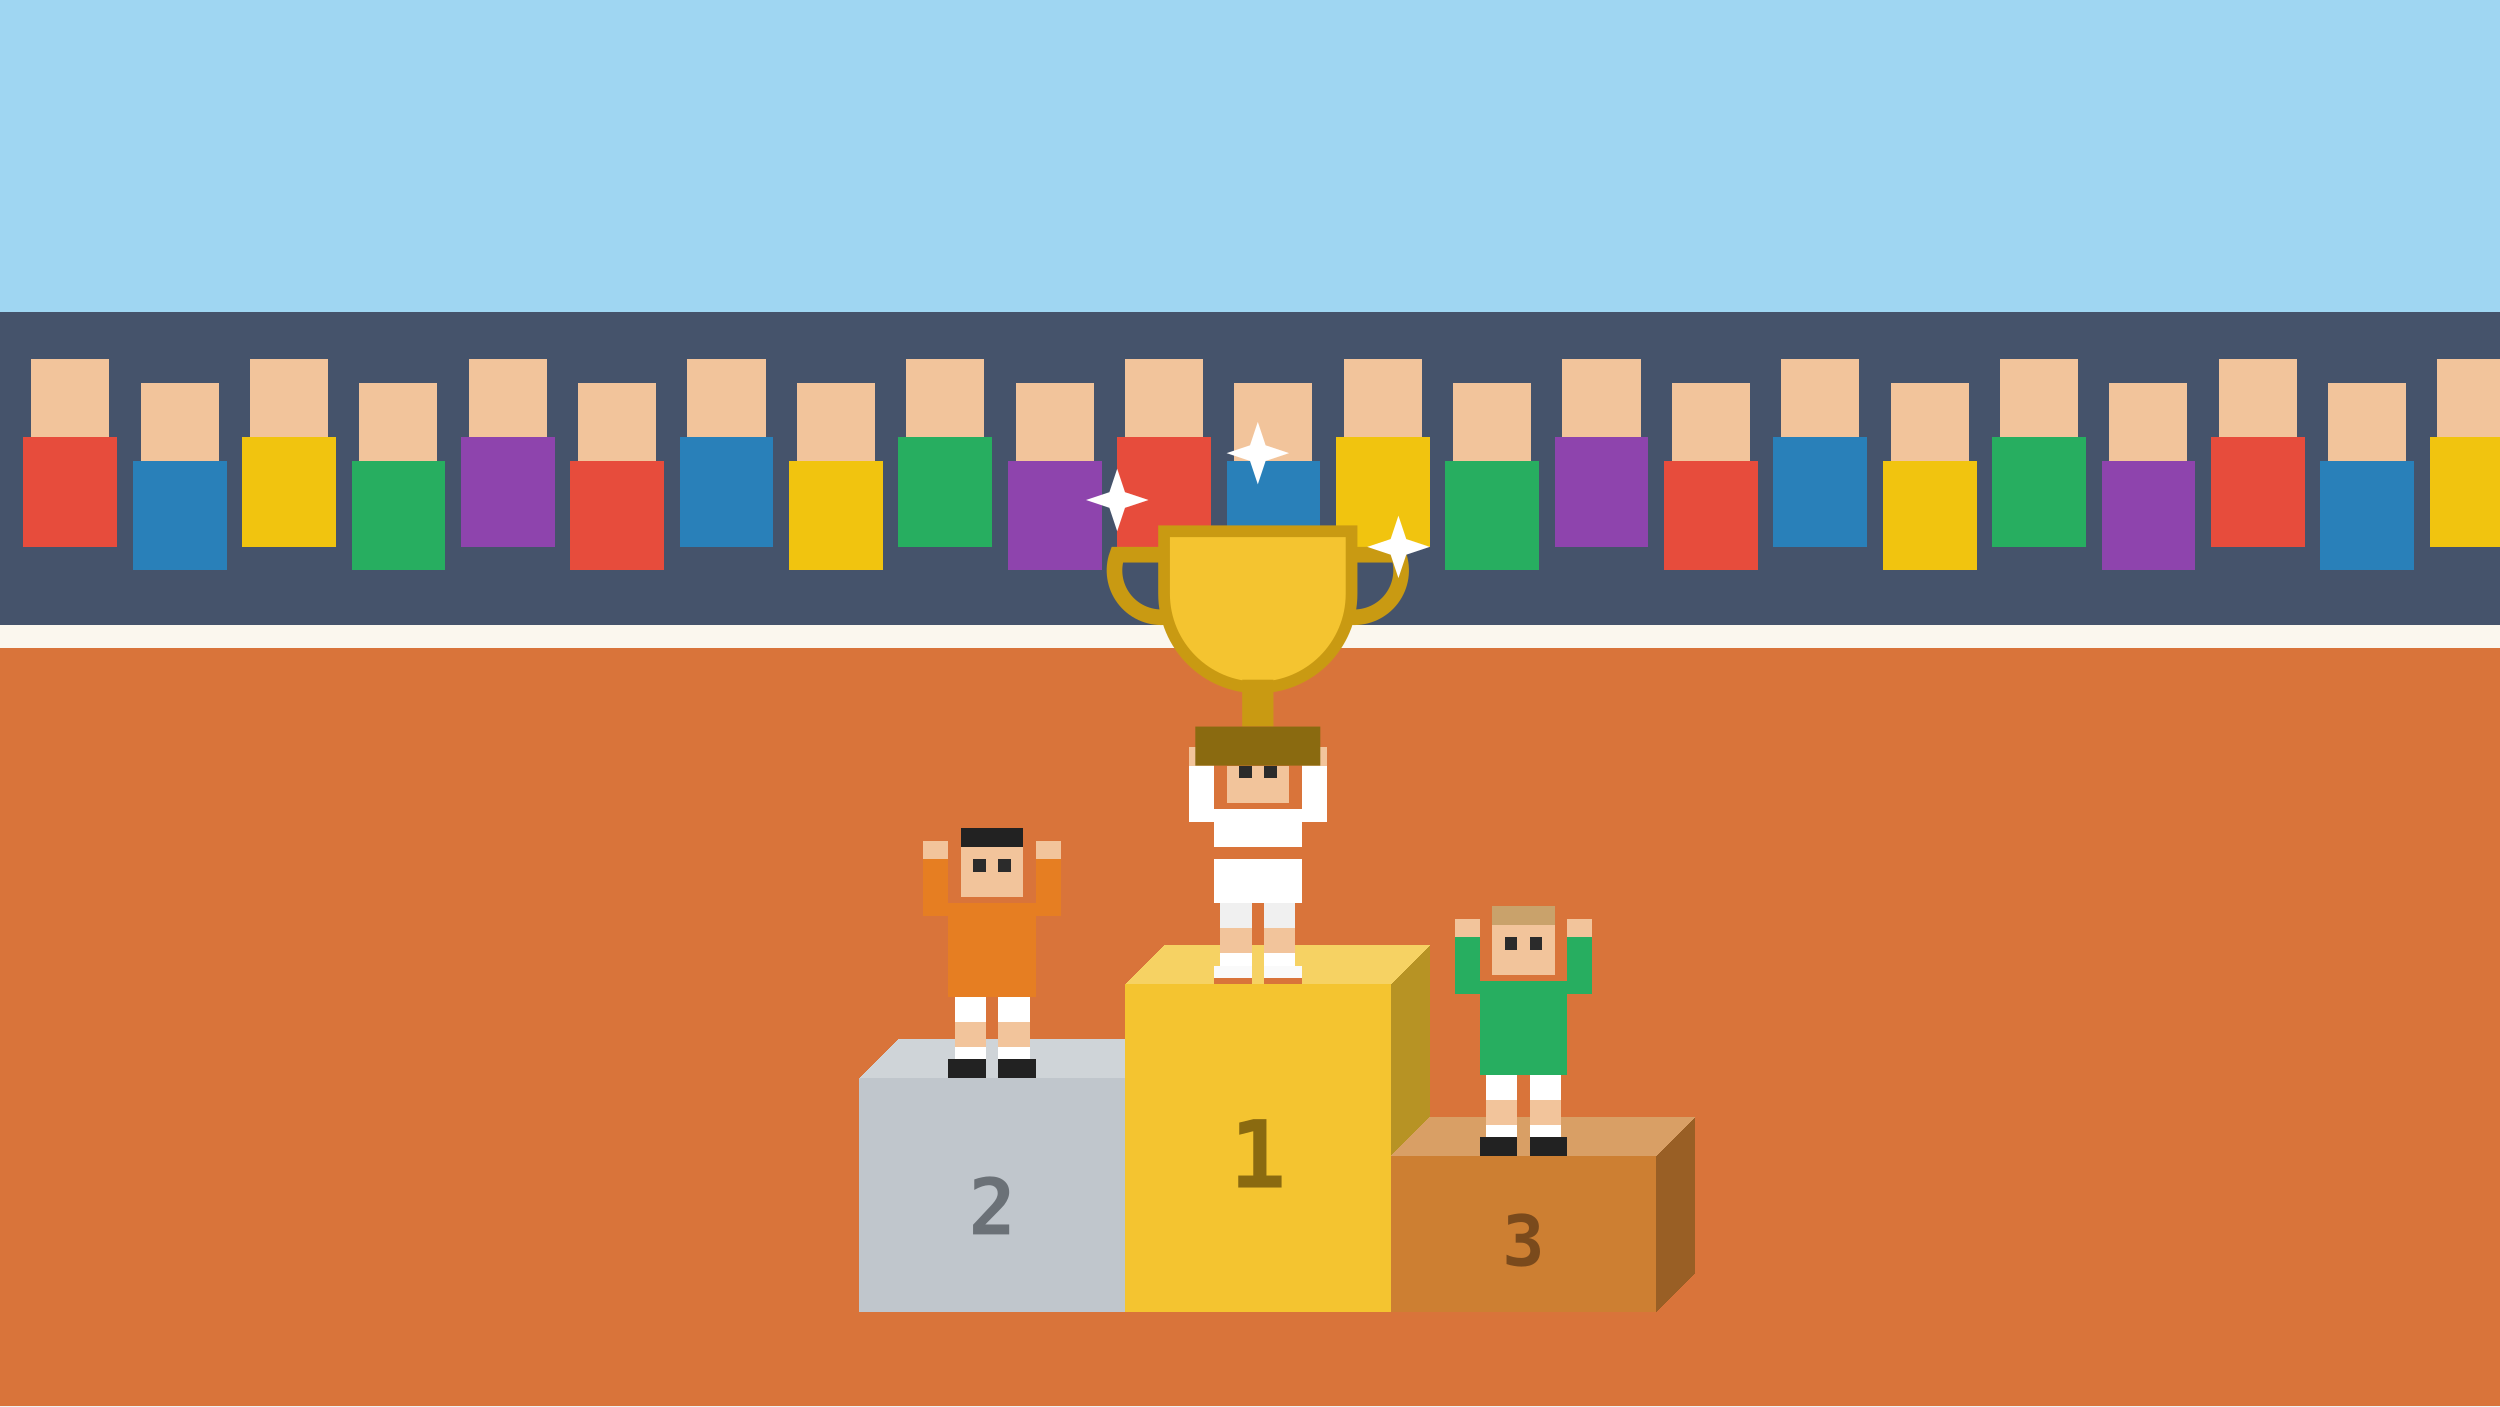
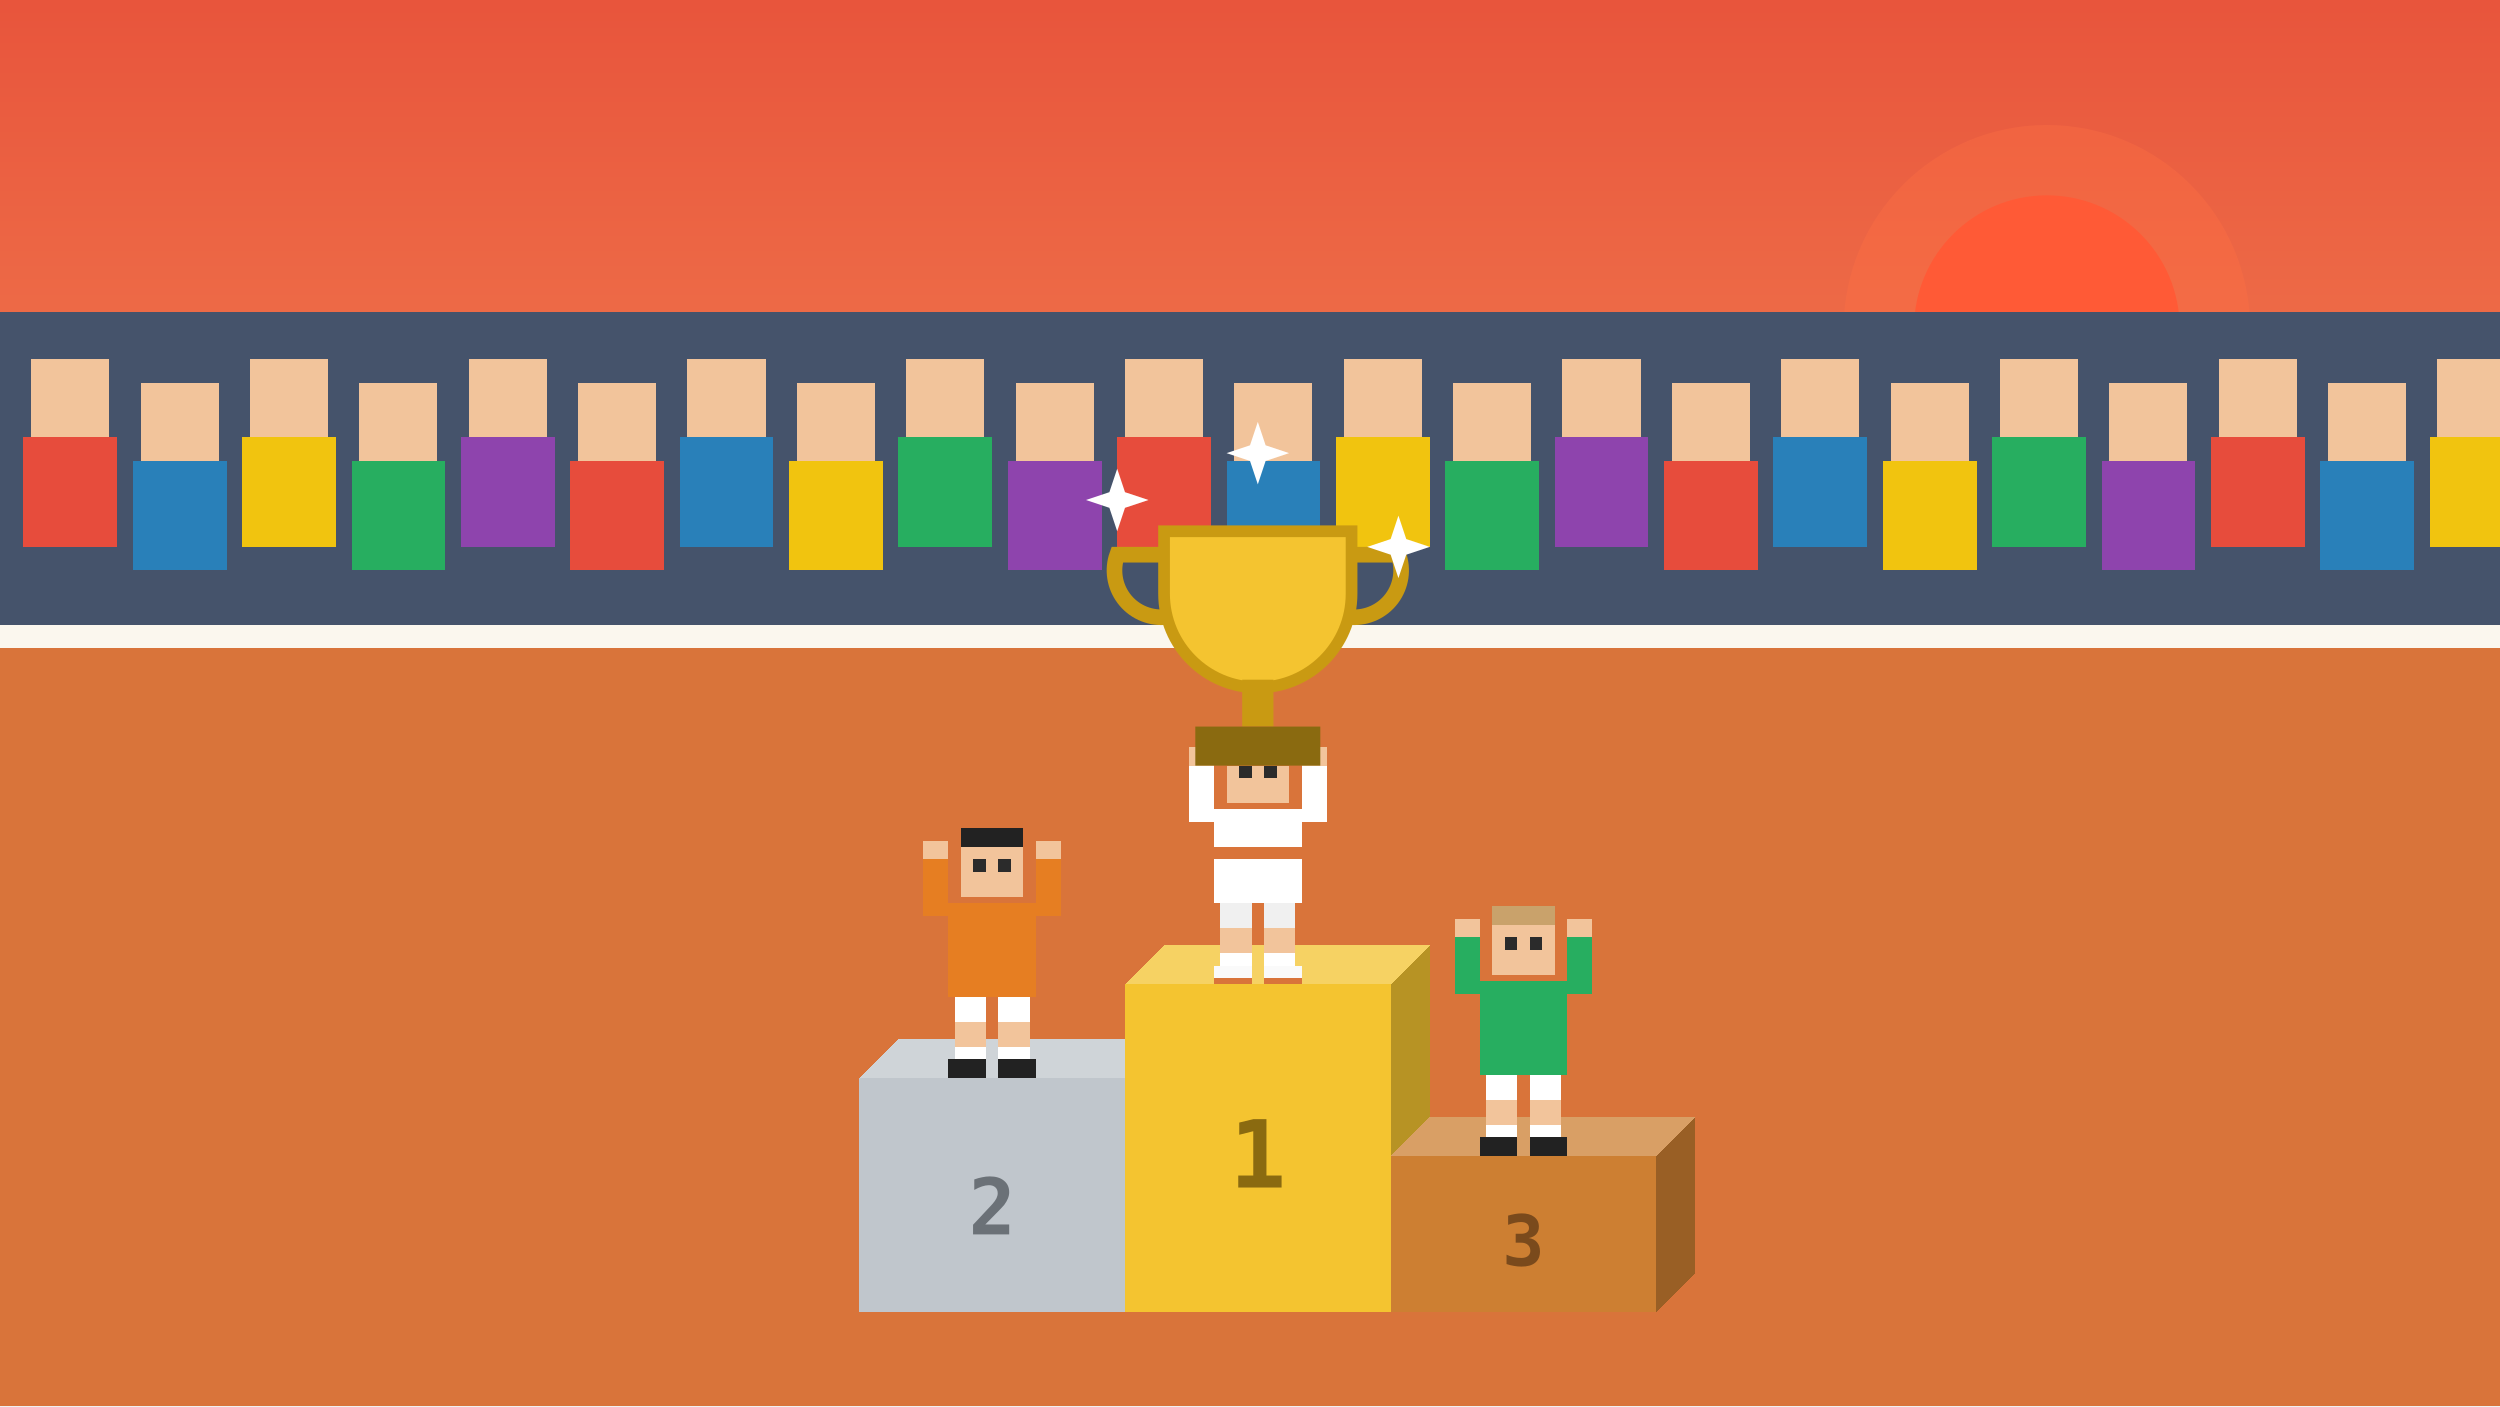
<svg xmlns="http://www.w3.org/2000/svg" viewBox="0 0 320 180" shape-rendering="crispEdges">
-   <defs />
-   <rect x="0" y="0" width="320" height="180" fill="#9fd6f2" />
+   <defs>
+     <linearGradient id="evening" x1="0" y1="0" x2="0" y2="1">
+       <stop offset="0" stop-color="#e8553c" />
+       <stop offset="1" stop-color="#ffb36b" />
+     </linearGradient>
+   </defs>
+   <rect x="0" y="0" width="320" height="180" fill="url(#evening)" />
+   <g shape-rendering="auto">
+     <circle cx="262" cy="42" r="26" fill="#ff7043" opacity="0.35" />
+     <circle cx="262" cy="42" r="17" fill="#ff5a36" />
+   </g>
  <rect x="0" y="40" width="320" height="40" fill="#45536b" />
  <g>
    <animateTransform attributeName="transform" type="translate" values="0 0;0 -2;0 0" dur="0.90s" begin="0.0s" repeatCount="indefinite" />
    <rect x="4" y="46" width="10" height="10" fill="#f2c49b" />
    <rect x="3" y="56" width="12" height="14" fill="#e74c3c" />
  </g>
  <g>
    <animateTransform attributeName="transform" type="translate" values="0 0;0 -2;0 0" dur="1.05s" begin="0.2s" repeatCount="indefinite" />
    <rect x="18" y="49" width="10" height="10" fill="#f2c49b" />
    <rect x="17" y="59" width="12" height="14" fill="#2980b9" />
  </g>
  <g>
    <animateTransform attributeName="transform" type="translate" values="0 0;0 -2;0 0" dur="1.20s" begin="0.4s" repeatCount="indefinite" />
    <rect x="32" y="46" width="10" height="10" fill="#f2c49b" />
    <rect x="31" y="56" width="12" height="14" fill="#f1c40f" />
  </g>
  <g>
    <animateTransform attributeName="transform" type="translate" values="0 0;0 -2;0 0" dur="1.35s" begin="0.6s" repeatCount="indefinite" />
    <rect x="46" y="49" width="10" height="10" fill="#f2c49b" />
    <rect x="45" y="59" width="12" height="14" fill="#27ae60" />
  </g>
  <g>
    <animateTransform attributeName="transform" type="translate" values="0 0;0 -2;0 0" dur="0.90s" begin="0.8s" repeatCount="indefinite" />
    <rect x="60" y="46" width="10" height="10" fill="#f2c49b" />
    <rect x="59" y="56" width="12" height="14" fill="#8e44ad" />
  </g>
  <g>
    <animateTransform attributeName="transform" type="translate" values="0 0;0 -2;0 0" dur="1.05s" begin="0.0s" repeatCount="indefinite" />
    <rect x="74" y="49" width="10" height="10" fill="#f2c49b" />
    <rect x="73" y="59" width="12" height="14" fill="#e74c3c" />
  </g>
  <g>
    <animateTransform attributeName="transform" type="translate" values="0 0;0 -2;0 0" dur="1.20s" begin="0.2s" repeatCount="indefinite" />
    <rect x="88" y="46" width="10" height="10" fill="#f2c49b" />
    <rect x="87" y="56" width="12" height="14" fill="#2980b9" />
  </g>
  <g>
    <animateTransform attributeName="transform" type="translate" values="0 0;0 -2;0 0" dur="1.35s" begin="0.4s" repeatCount="indefinite" />
    <rect x="102" y="49" width="10" height="10" fill="#f2c49b" />
    <rect x="101" y="59" width="12" height="14" fill="#f1c40f" />
  </g>
  <g>
    <animateTransform attributeName="transform" type="translate" values="0 0;0 -2;0 0" dur="0.90s" begin="0.6s" repeatCount="indefinite" />
    <rect x="116" y="46" width="10" height="10" fill="#f2c49b" />
    <rect x="115" y="56" width="12" height="14" fill="#27ae60" />
  </g>
  <g>
    <animateTransform attributeName="transform" type="translate" values="0 0;0 -2;0 0" dur="1.05s" begin="0.8s" repeatCount="indefinite" />
    <rect x="130" y="49" width="10" height="10" fill="#f2c49b" />
    <rect x="129" y="59" width="12" height="14" fill="#8e44ad" />
  </g>
  <g>
    <animateTransform attributeName="transform" type="translate" values="0 0;0 -2;0 0" dur="1.20s" begin="0.0s" repeatCount="indefinite" />
    <rect x="144" y="46" width="10" height="10" fill="#f2c49b" />
    <rect x="143" y="56" width="12" height="14" fill="#e74c3c" />
  </g>
  <g>
    <animateTransform attributeName="transform" type="translate" values="0 0;0 -2;0 0" dur="1.35s" begin="0.2s" repeatCount="indefinite" />
    <rect x="158" y="49" width="10" height="10" fill="#f2c49b" />
    <rect x="157" y="59" width="12" height="14" fill="#2980b9" />
  </g>
  <g>
    <animateTransform attributeName="transform" type="translate" values="0 0;0 -2;0 0" dur="0.90s" begin="0.4s" repeatCount="indefinite" />
    <rect x="172" y="46" width="10" height="10" fill="#f2c49b" />
    <rect x="171" y="56" width="12" height="14" fill="#f1c40f" />
  </g>
  <g>
    <animateTransform attributeName="transform" type="translate" values="0 0;0 -2;0 0" dur="1.05s" begin="0.6s" repeatCount="indefinite" />
    <rect x="186" y="49" width="10" height="10" fill="#f2c49b" />
    <rect x="185" y="59" width="12" height="14" fill="#27ae60" />
  </g>
  <g>
    <animateTransform attributeName="transform" type="translate" values="0 0;0 -2;0 0" dur="1.20s" begin="0.8s" repeatCount="indefinite" />
    <rect x="200" y="46" width="10" height="10" fill="#f2c49b" />
    <rect x="199" y="56" width="12" height="14" fill="#8e44ad" />
  </g>
  <g>
    <animateTransform attributeName="transform" type="translate" values="0 0;0 -2;0 0" dur="1.35s" begin="0.0s" repeatCount="indefinite" />
    <rect x="214" y="49" width="10" height="10" fill="#f2c49b" />
    <rect x="213" y="59" width="12" height="14" fill="#e74c3c" />
  </g>
  <g>
    <animateTransform attributeName="transform" type="translate" values="0 0;0 -2;0 0" dur="0.90s" begin="0.2s" repeatCount="indefinite" />
    <rect x="228" y="46" width="10" height="10" fill="#f2c49b" />
    <rect x="227" y="56" width="12" height="14" fill="#2980b9" />
  </g>
  <g>
    <animateTransform attributeName="transform" type="translate" values="0 0;0 -2;0 0" dur="1.05s" begin="0.4s" repeatCount="indefinite" />
    <rect x="242" y="49" width="10" height="10" fill="#f2c49b" />
    <rect x="241" y="59" width="12" height="14" fill="#f1c40f" />
  </g>
  <g>
    <animateTransform attributeName="transform" type="translate" values="0 0;0 -2;0 0" dur="1.20s" begin="0.6s" repeatCount="indefinite" />
    <rect x="256" y="46" width="10" height="10" fill="#f2c49b" />
    <rect x="255" y="56" width="12" height="14" fill="#27ae60" />
  </g>
  <g>
    <animateTransform attributeName="transform" type="translate" values="0 0;0 -2;0 0" dur="1.35s" begin="0.8s" repeatCount="indefinite" />
    <rect x="270" y="49" width="10" height="10" fill="#f2c49b" />
    <rect x="269" y="59" width="12" height="14" fill="#8e44ad" />
  </g>
  <g>
    <animateTransform attributeName="transform" type="translate" values="0 0;0 -2;0 0" dur="0.90s" begin="0.0s" repeatCount="indefinite" />
    <rect x="284" y="46" width="10" height="10" fill="#f2c49b" />
    <rect x="283" y="56" width="12" height="14" fill="#e74c3c" />
  </g>
  <g>
    <animateTransform attributeName="transform" type="translate" values="0 0;0 -2;0 0" dur="1.05s" begin="0.2s" repeatCount="indefinite" />
    <rect x="298" y="49" width="10" height="10" fill="#f2c49b" />
    <rect x="297" y="59" width="12" height="14" fill="#2980b9" />
  </g>
  <g>
    <animateTransform attributeName="transform" type="translate" values="0 0;0 -2;0 0" dur="1.20s" begin="0.4s" repeatCount="indefinite" />
    <rect x="312" y="46" width="10" height="10" fill="#f2c49b" />
    <rect x="311" y="56" width="12" height="14" fill="#f1c40f" />
  </g>
  <rect x="0" y="80" width="320" height="100" fill="#d9743a" />
  <rect x="0" y="80" width="320" height="3" fill="#fbf7ee" />
  <polygon points="110,138 115,133 149,133 144,138" fill="#cfd4d8" />
  <polygon points="144,138 149,133 149,163 144,168" fill="#909499" />
  <rect x="110" y="138" width="34" height="30" fill="#c0c6cc" />
  <polygon points="144,126 149,121 183,121 178,126" fill="#f6d263" />
  <polygon points="178,126 183,121 183,163 178,168" fill="#b79324" />
  <rect x="144" y="126" width="34" height="42" fill="#f4c430" />
  <polygon points="178,148 183,143 217,143 212,148" fill="#d99f65" />
  <polygon points="212,148 217,143 217,163 212,168" fill="#995f25" />
  <rect x="178" y="148" width="34" height="20" fill="#cd7f32" />
  <text x="161" y="152" font-family="monospace" font-size="12" font-weight="bold" text-anchor="middle" fill="#8a6a10">1</text>
  <text x="127" y="158" font-family="monospace" font-size="10" font-weight="bold" text-anchor="middle" fill="#6b7177">2</text>
  <text x="195" y="162" font-family="monospace" font-size="9" font-weight="bold" text-anchor="middle" fill="#7a4a1c">3</text>
  <g>
    <animateTransform attributeName="transform" type="translate" values="0 0; 0 -2; 0 0" dur="0.5s" repeatCount="indefinite" />
    <g>
      <animateTransform attributeName="transform" type="translate" values="0 0;0 -0.80;0 0" keyTimes="0;0.5;1" calcMode="spline" keySplines="0.4 0 0.6 1;0.4 0 0.6 1" dur="2.2s" begin="0.0s" repeatCount="indefinite" />
      <rect x="122.2" y="126.8" width="4.0" height="4.0" fill="#ffffff" />
      <rect x="127.8" y="126.8" width="4.0" height="4.0" fill="#ffffff" />
      <rect x="122.2" y="130.8" width="4.0" height="3.2" fill="#f2c49b" />
      <rect x="127.8" y="130.8" width="4.0" height="3.2" fill="#f2c49b" />
      <rect x="122.2" y="134.0" width="4.0" height="1.6" fill="#ffffff" />
      <rect x="127.8" y="134.0" width="4.0" height="1.6" fill="#ffffff" />
      <rect x="121.4" y="135.6" width="4.8" height="2.4" fill="#222222" />
      <rect x="127.8" y="135.6" width="4.8" height="2.4" fill="#222222" />
      <rect x="121.4" y="115.6" width="11.2" height="12.0" fill="#e67e22" />
      <rect x="123.0" y="106.0" width="8.0" height="8.8" fill="#f2c49b" />
      <rect x="123.0" y="106.0" width="8.0" height="2.4" fill="#222222" />
      <rect x="124.6" y="110.0" width="1.6" height="1.6" fill="#2b2b2b" />
      <rect x="127.8" y="110.0" width="1.6" height="1.6" fill="#2b2b2b" />
      <rect x="118.2" y="109.2" width="3.2" height="8.0" fill="#e67e22" />
      <rect x="132.6" y="109.2" width="3.2" height="8.0" fill="#e67e22" />
      <rect x="118.2" y="107.6" width="3.2" height="2.4" fill="#f2c49b" />
      <rect x="132.6" y="107.6" width="3.2" height="2.4" fill="#f2c49b" />
      <g opacity="0">
        <animate attributeName="opacity" values="0;0;1;0" keyTimes="0;0.92;0.96;1" dur="5.65s" begin="1.4s" repeatCount="indefinite" />
        <rect x="124.6" y="110.0" width="1.6" height="1.6" fill="#f2c49b" />
        <rect x="127.8" y="110.0" width="1.6" height="1.6" fill="#f2c49b" />
      </g>
    </g>
  </g>
  <g>
    <animateTransform attributeName="transform" type="translate" values="0 0; 0 -2; 0 0" dur="0.5s" repeatCount="indefinite" />
    <g>
      <animateTransform attributeName="transform" type="translate" values="0 0;0 -0.80;0 0" keyTimes="0;0.5;1" calcMode="spline" keySplines="0.4 0 0.6 1;0.4 0 0.6 1" dur="1.8s" begin="0.8s" repeatCount="indefinite" />
      <rect x="190.2" y="136.8" width="4.0" height="4.0" fill="#ffffff" />
      <rect x="195.8" y="136.8" width="4.0" height="4.0" fill="#ffffff" />
      <rect x="190.2" y="140.8" width="4.0" height="3.2" fill="#f2c49b" />
      <rect x="195.8" y="140.8" width="4.0" height="3.2" fill="#f2c49b" />
      <rect x="190.2" y="144.0" width="4.0" height="1.6" fill="#ffffff" />
      <rect x="195.8" y="144.0" width="4.0" height="1.6" fill="#ffffff" />
      <rect x="189.4" y="145.6" width="4.8" height="2.4" fill="#222222" />
      <rect x="195.8" y="145.6" width="4.8" height="2.4" fill="#222222" />
      <rect x="189.4" y="125.6" width="11.2" height="12.0" fill="#27ae60" />
      <rect x="191.0" y="116.0" width="8.0" height="8.8" fill="#f2c49b" />
      <rect x="191.0" y="116.0" width="8.0" height="2.4" fill="#c9a26b" />
      <rect x="192.6" y="120.0" width="1.6" height="1.6" fill="#2b2b2b" />
      <rect x="195.8" y="120.0" width="1.6" height="1.6" fill="#2b2b2b" />
      <rect x="186.2" y="119.2" width="3.2" height="8.0" fill="#27ae60" />
      <rect x="200.6" y="119.2" width="3.2" height="8.0" fill="#27ae60" />
      <rect x="186.2" y="117.6" width="3.2" height="2.4" fill="#f2c49b" />
      <rect x="200.6" y="117.6" width="3.2" height="2.4" fill="#f2c49b" />
      <g opacity="0">
        <animate attributeName="opacity" values="0;0;1;0" keyTimes="0;0.92;0.96;1" dur="3.40s" begin="2.1s" repeatCount="indefinite" />
        <rect x="192.6" y="120.0" width="1.6" height="1.6" fill="#f2c49b" />
        <rect x="195.8" y="120.0" width="1.6" height="1.6" fill="#f2c49b" />
      </g>
    </g>
  </g>
  <g>
    <animateTransform attributeName="transform" type="translate" values="0 0;0 -0.80;0 0" keyTimes="0;0.5;1" calcMode="spline" keySplines="0.4 0 0.6 1;0.4 0 0.6 1" dur="1.8s" begin="0.4s" repeatCount="indefinite" />
    <rect x="156.2" y="114.8" width="4.0" height="4.0" fill="#f0f0f0" />
    <rect x="161.8" y="114.8" width="4.0" height="4.0" fill="#f0f0f0" />
    <rect x="156.2" y="118.8" width="4.0" height="3.2" fill="#f2c49b" />
    <rect x="161.8" y="118.8" width="4.0" height="3.2" fill="#f2c49b" />
    <rect x="156.2" y="122.0" width="4.0" height="1.6" fill="#ffffff" />
    <rect x="161.8" y="122.0" width="4.0" height="1.6" fill="#ffffff" />
    <rect x="155.4" y="123.6" width="4.8" height="2.4" fill="#fafafa" />
    <rect x="161.8" y="123.6" width="4.8" height="2.4" fill="#fafafa" />
    <rect x="155.4" y="103.6" width="11.2" height="12.0" fill="#ffffff" />
    <rect x="157.0" y="94.0" width="8.0" height="8.8" fill="#f2c49b" />
    <rect x="157.0" y="94.0" width="8.0" height="2.4" fill="#5b3a22" />
    <rect x="158.6" y="98.0" width="1.6" height="1.6" fill="#2b2b2b" />
    <rect x="161.8" y="98.0" width="1.6" height="1.6" fill="#2b2b2b" />
    <rect x="152.2" y="97.2" width="3.2" height="8.0" fill="#ffffff" />
    <rect x="166.6" y="97.2" width="3.2" height="8.0" fill="#ffffff" />
    <rect x="152.2" y="95.6" width="3.2" height="2.4" fill="#f2c49b" />
    <rect x="166.6" y="95.6" width="3.2" height="2.4" fill="#f2c49b" />
    <rect x="157.0" y="96.4" width="8.0" height="1.6" fill="#d9743a" />
    <rect x="155.4" y="108.4" width="11.2" height="1.6" fill="#d9743a" />
    <rect x="155.4" y="125.2" width="4.8" height="0.8" fill="#d9743a" />
    <rect x="161.8" y="125.2" width="4.8" height="0.8" fill="#d9743a" />
    <g opacity="0">
      <animate attributeName="opacity" values="0;0;1;0" keyTimes="0;0.92;0.96;1" dur="5.20s" begin="2.8s" repeatCount="indefinite" />
      <rect x="158.6" y="98.0" width="1.6" height="1.6" fill="#f2c49b" />
      <rect x="161.8" y="98.0" width="1.6" height="1.6" fill="#f2c49b" />
    </g>
  </g>
  <g>
    <animateTransform attributeName="transform" type="translate" values="0 0; 0 -5; 0 0" dur="0.6s" repeatCount="indefinite" />
    <g shape-rendering="auto">
      <path d="M 149 68 h 24 v 8 a 12 12 0 0 1 -24 0 z" fill="#f4c430" stroke="#c99a12" stroke-width="1.5" />
      <path d="M 149 71 h -6 a 6 6 0 0 0 6 8" fill="none" stroke="#c99a12" stroke-width="2" />
      <path d="M 173 71 h 6 a 6 6 0 0 1 -6 8" fill="none" stroke="#c99a12" stroke-width="2" />
      <rect x="159" y="87" width="4" height="6" fill="#c99a12" />
      <rect x="153" y="93" width="16" height="5" fill="#8a6a10" />
    </g>
    <g shape-rendering="auto">
      <path d="M 143 60 L 144 63 L 147 64 L 144 65 L 143 68 L 142 65 L 139 64 L 142 63 Z" fill="#ffffff">
        <animate attributeName="opacity" values="0;1;0" dur="0.7s" begin="0s" repeatCount="indefinite" />
      </path>
      <path d="M 179 66 L 180 69 L 183 70 L 180 71 L 179 74 L 178 71 L 175 70 L 178 69 Z" fill="#ffffff">
        <animate attributeName="opacity" values="0;1;0" dur="0.7s" begin="0.4s" repeatCount="indefinite" />
      </path>
      <path d="M 161 54 L 162 57 L 165 58 L 162 59 L 161 62 L 160 59 L 157 58 L 160 57 Z" fill="#ffffff">
        <animate attributeName="opacity" values="0;1;0" dur="0.7s" begin="0.8s" repeatCount="indefinite" />
      </path>
    </g>
  </g>
  <g shape-rendering="auto">
    <circle cx="20" cy="48" r="3" fill="#ffffff" opacity="0">
      <animate attributeName="opacity" values="0;0;1;0" keyTimes="0;0.85;0.88;1" dur="1.60s" begin="0.0s" repeatCount="indefinite" />
    </circle>
  </g>
  <g shape-rendering="auto">
    <circle cx="73" cy="55" r="3" fill="#ffffff" opacity="0">
      <animate attributeName="opacity" values="0;0;1;0" keyTimes="0;0.85;0.88;1" dur="1.95s" begin="0.3s" repeatCount="indefinite" />
    </circle>
  </g>
  <g shape-rendering="auto">
    <circle cx="126" cy="62" r="3" fill="#ffffff" opacity="0">
      <animate attributeName="opacity" values="0;0;1;0" keyTimes="0;0.85;0.88;1" dur="2.30s" begin="0.6s" repeatCount="indefinite" />
    </circle>
  </g>
  <g shape-rendering="auto">
    <circle cx="179" cy="69" r="3" fill="#ffffff" opacity="0">
      <animate attributeName="opacity" values="0;0;1;0" keyTimes="0;0.85;0.88;1" dur="2.65s" begin="0.9s" repeatCount="indefinite" />
    </circle>
  </g>
  <g shape-rendering="auto">
    <circle cx="232" cy="52" r="3" fill="#ffffff" opacity="0">
      <animate attributeName="opacity" values="0;0;1;0" keyTimes="0;0.85;0.88;1" dur="1.60s" begin="1.2s" repeatCount="indefinite" />
    </circle>
  </g>
  <g shape-rendering="auto">
    <circle cx="285" cy="59" r="3" fill="#ffffff" opacity="0">
      <animate attributeName="opacity" values="0;0;1;0" keyTimes="0;0.85;0.88;1" dur="1.95s" begin="1.5s" repeatCount="indefinite" />
    </circle>
  </g>
  <rect x="0" y="-6" width="4" height="3" fill="#e74c3c">
    <animate attributeName="y" values="-6;180" dur="1.3s" begin="0.0s" repeatCount="indefinite" />
  </rect>
  <rect x="37" y="-6" width="4" height="3" fill="#f1c40f">
    <animate attributeName="y" values="-6;180" dur="1.55s" begin="0.3s" repeatCount="indefinite" />
  </rect>
  <rect x="74" y="-6" width="4" height="3" fill="#2980b9">
    <animate attributeName="y" values="-6;180" dur="1.8s" begin="0.6s" repeatCount="indefinite" />
  </rect>
  <rect x="111" y="-6" width="4" height="3" fill="#27ae60">
    <animate attributeName="y" values="-6;180" dur="2.05s" begin="0.9s" repeatCount="indefinite" />
  </rect>
  <rect x="148" y="-6" width="4" height="3" fill="#ffffff">
    <animate attributeName="y" values="-6;180" dur="2.3s" begin="1.2s" repeatCount="indefinite" />
  </rect>
  <rect x="185" y="-6" width="4" height="3" fill="#e74c3c">
    <animate attributeName="y" values="-6;180" dur="1.3s" begin="1.5s" repeatCount="indefinite" />
  </rect>
  <rect x="222" y="-6" width="4" height="3" fill="#f1c40f">
    <animate attributeName="y" values="-6;180" dur="1.55s" begin="1.8s" repeatCount="indefinite" />
  </rect>
  <rect x="259" y="-6" width="4" height="3" fill="#2980b9">
    <animate attributeName="y" values="-6;180" dur="1.8s" begin="0.0s" repeatCount="indefinite" />
  </rect>
  <rect x="296" y="-6" width="4" height="3" fill="#27ae60">
    <animate attributeName="y" values="-6;180" dur="2.05s" begin="0.3s" repeatCount="indefinite" />
  </rect>
  <rect x="13" y="-6" width="4" height="3" fill="#ffffff">
    <animate attributeName="y" values="-6;180" dur="2.3s" begin="0.6s" repeatCount="indefinite" />
  </rect>
  <rect x="50" y="-6" width="4" height="3" fill="#e74c3c">
    <animate attributeName="y" values="-6;180" dur="1.3s" begin="0.9s" repeatCount="indefinite" />
  </rect>
  <rect x="87" y="-6" width="4" height="3" fill="#f1c40f">
    <animate attributeName="y" values="-6;180" dur="1.55s" begin="1.2s" repeatCount="indefinite" />
  </rect>
  <rect x="124" y="-6" width="4" height="3" fill="#2980b9">
    <animate attributeName="y" values="-6;180" dur="1.8s" begin="1.5s" repeatCount="indefinite" />
  </rect>
  <rect x="161" y="-6" width="4" height="3" fill="#27ae60">
    <animate attributeName="y" values="-6;180" dur="2.05s" begin="1.8s" repeatCount="indefinite" />
  </rect>
  <rect x="198" y="-6" width="4" height="3" fill="#ffffff">
    <animate attributeName="y" values="-6;180" dur="2.3s" begin="0.0s" repeatCount="indefinite" />
  </rect>
  <rect x="235" y="-6" width="4" height="3" fill="#e74c3c">
    <animate attributeName="y" values="-6;180" dur="1.3s" begin="0.3s" repeatCount="indefinite" />
  </rect>
  <rect x="272" y="-6" width="4" height="3" fill="#f1c40f">
    <animate attributeName="y" values="-6;180" dur="1.55s" begin="0.6s" repeatCount="indefinite" />
  </rect>
  <rect x="309" y="-6" width="4" height="3" fill="#2980b9">
    <animate attributeName="y" values="-6;180" dur="1.8s" begin="0.9s" repeatCount="indefinite" />
  </rect>
  <rect x="26" y="-6" width="4" height="3" fill="#27ae60">
    <animate attributeName="y" values="-6;180" dur="2.05s" begin="1.2s" repeatCount="indefinite" />
  </rect>
  <rect x="63" y="-6" width="4" height="3" fill="#ffffff">
    <animate attributeName="y" values="-6;180" dur="2.3s" begin="1.5s" repeatCount="indefinite" />
  </rect>
  <rect x="100" y="-6" width="4" height="3" fill="#e74c3c">
    <animate attributeName="y" values="-6;180" dur="1.3s" begin="1.8s" repeatCount="indefinite" />
  </rect>
  <rect x="137" y="-6" width="4" height="3" fill="#f1c40f">
    <animate attributeName="y" values="-6;180" dur="1.55s" begin="0.0s" repeatCount="indefinite" />
  </rect>
  <rect x="174" y="-6" width="4" height="3" fill="#2980b9">
    <animate attributeName="y" values="-6;180" dur="1.8s" begin="0.3s" repeatCount="indefinite" />
  </rect>
  <rect x="211" y="-6" width="4" height="3" fill="#27ae60">
    <animate attributeName="y" values="-6;180" dur="2.05s" begin="0.6s" repeatCount="indefinite" />
  </rect>
</svg>
